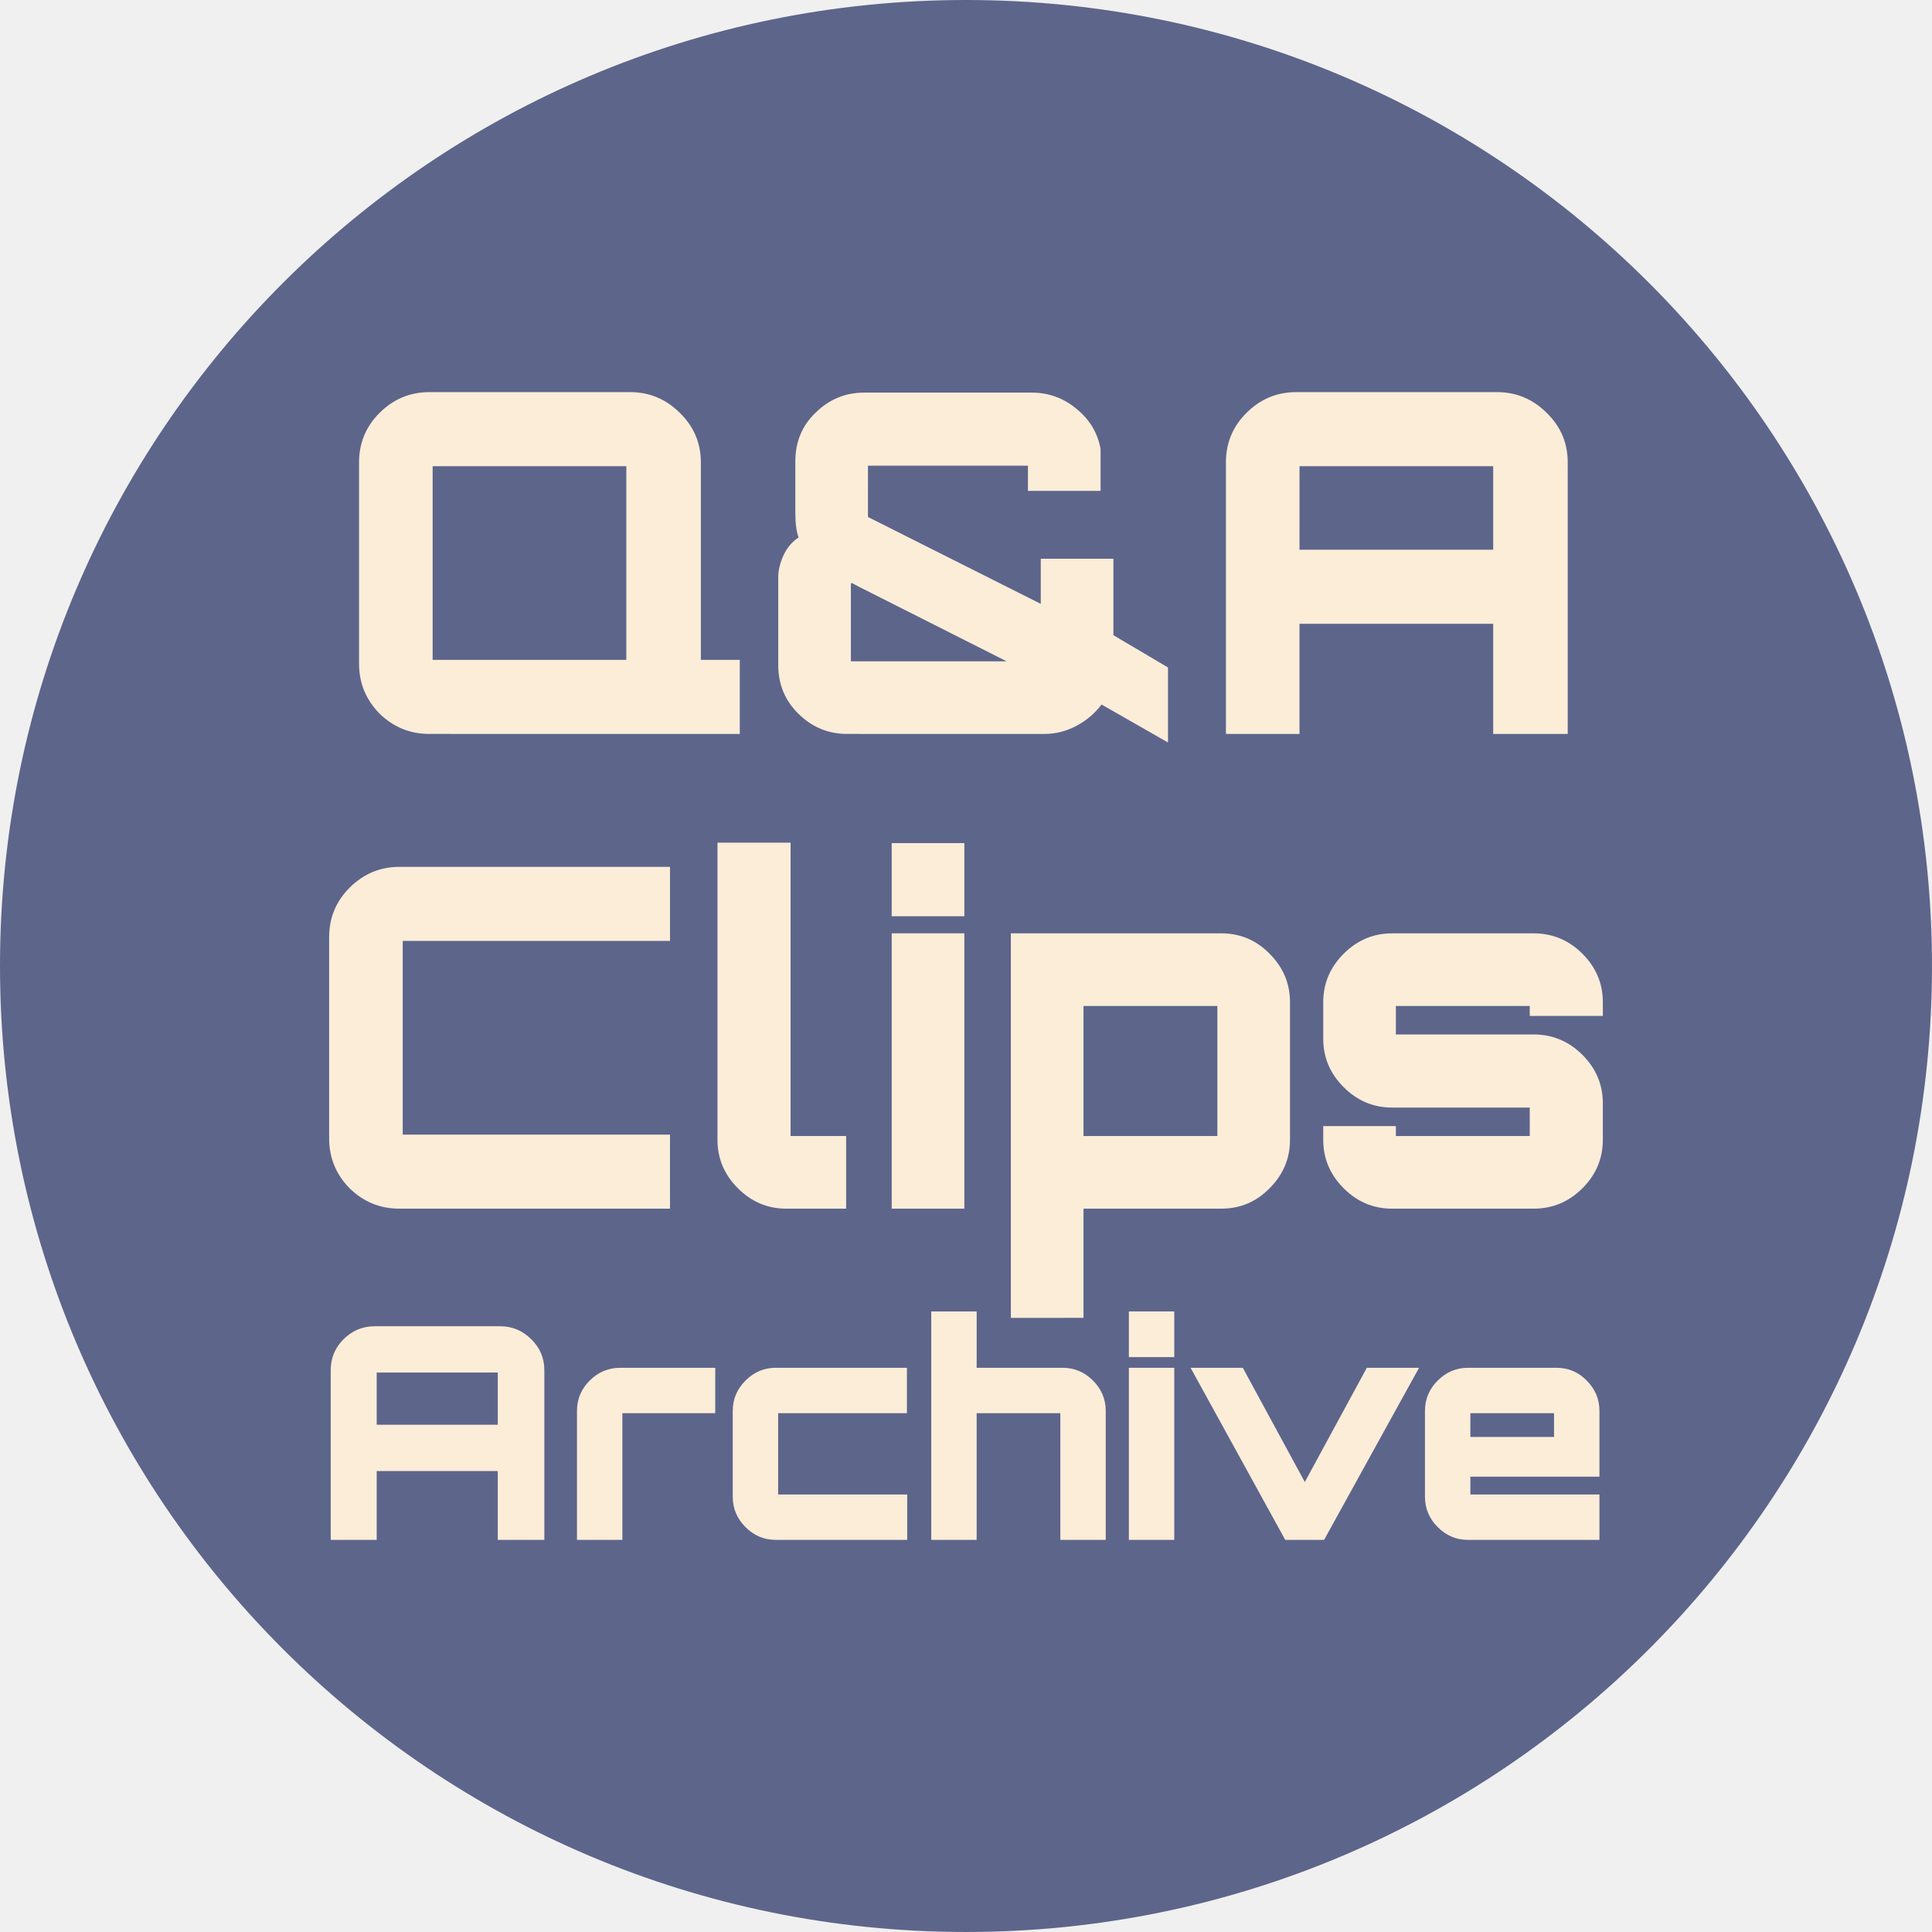
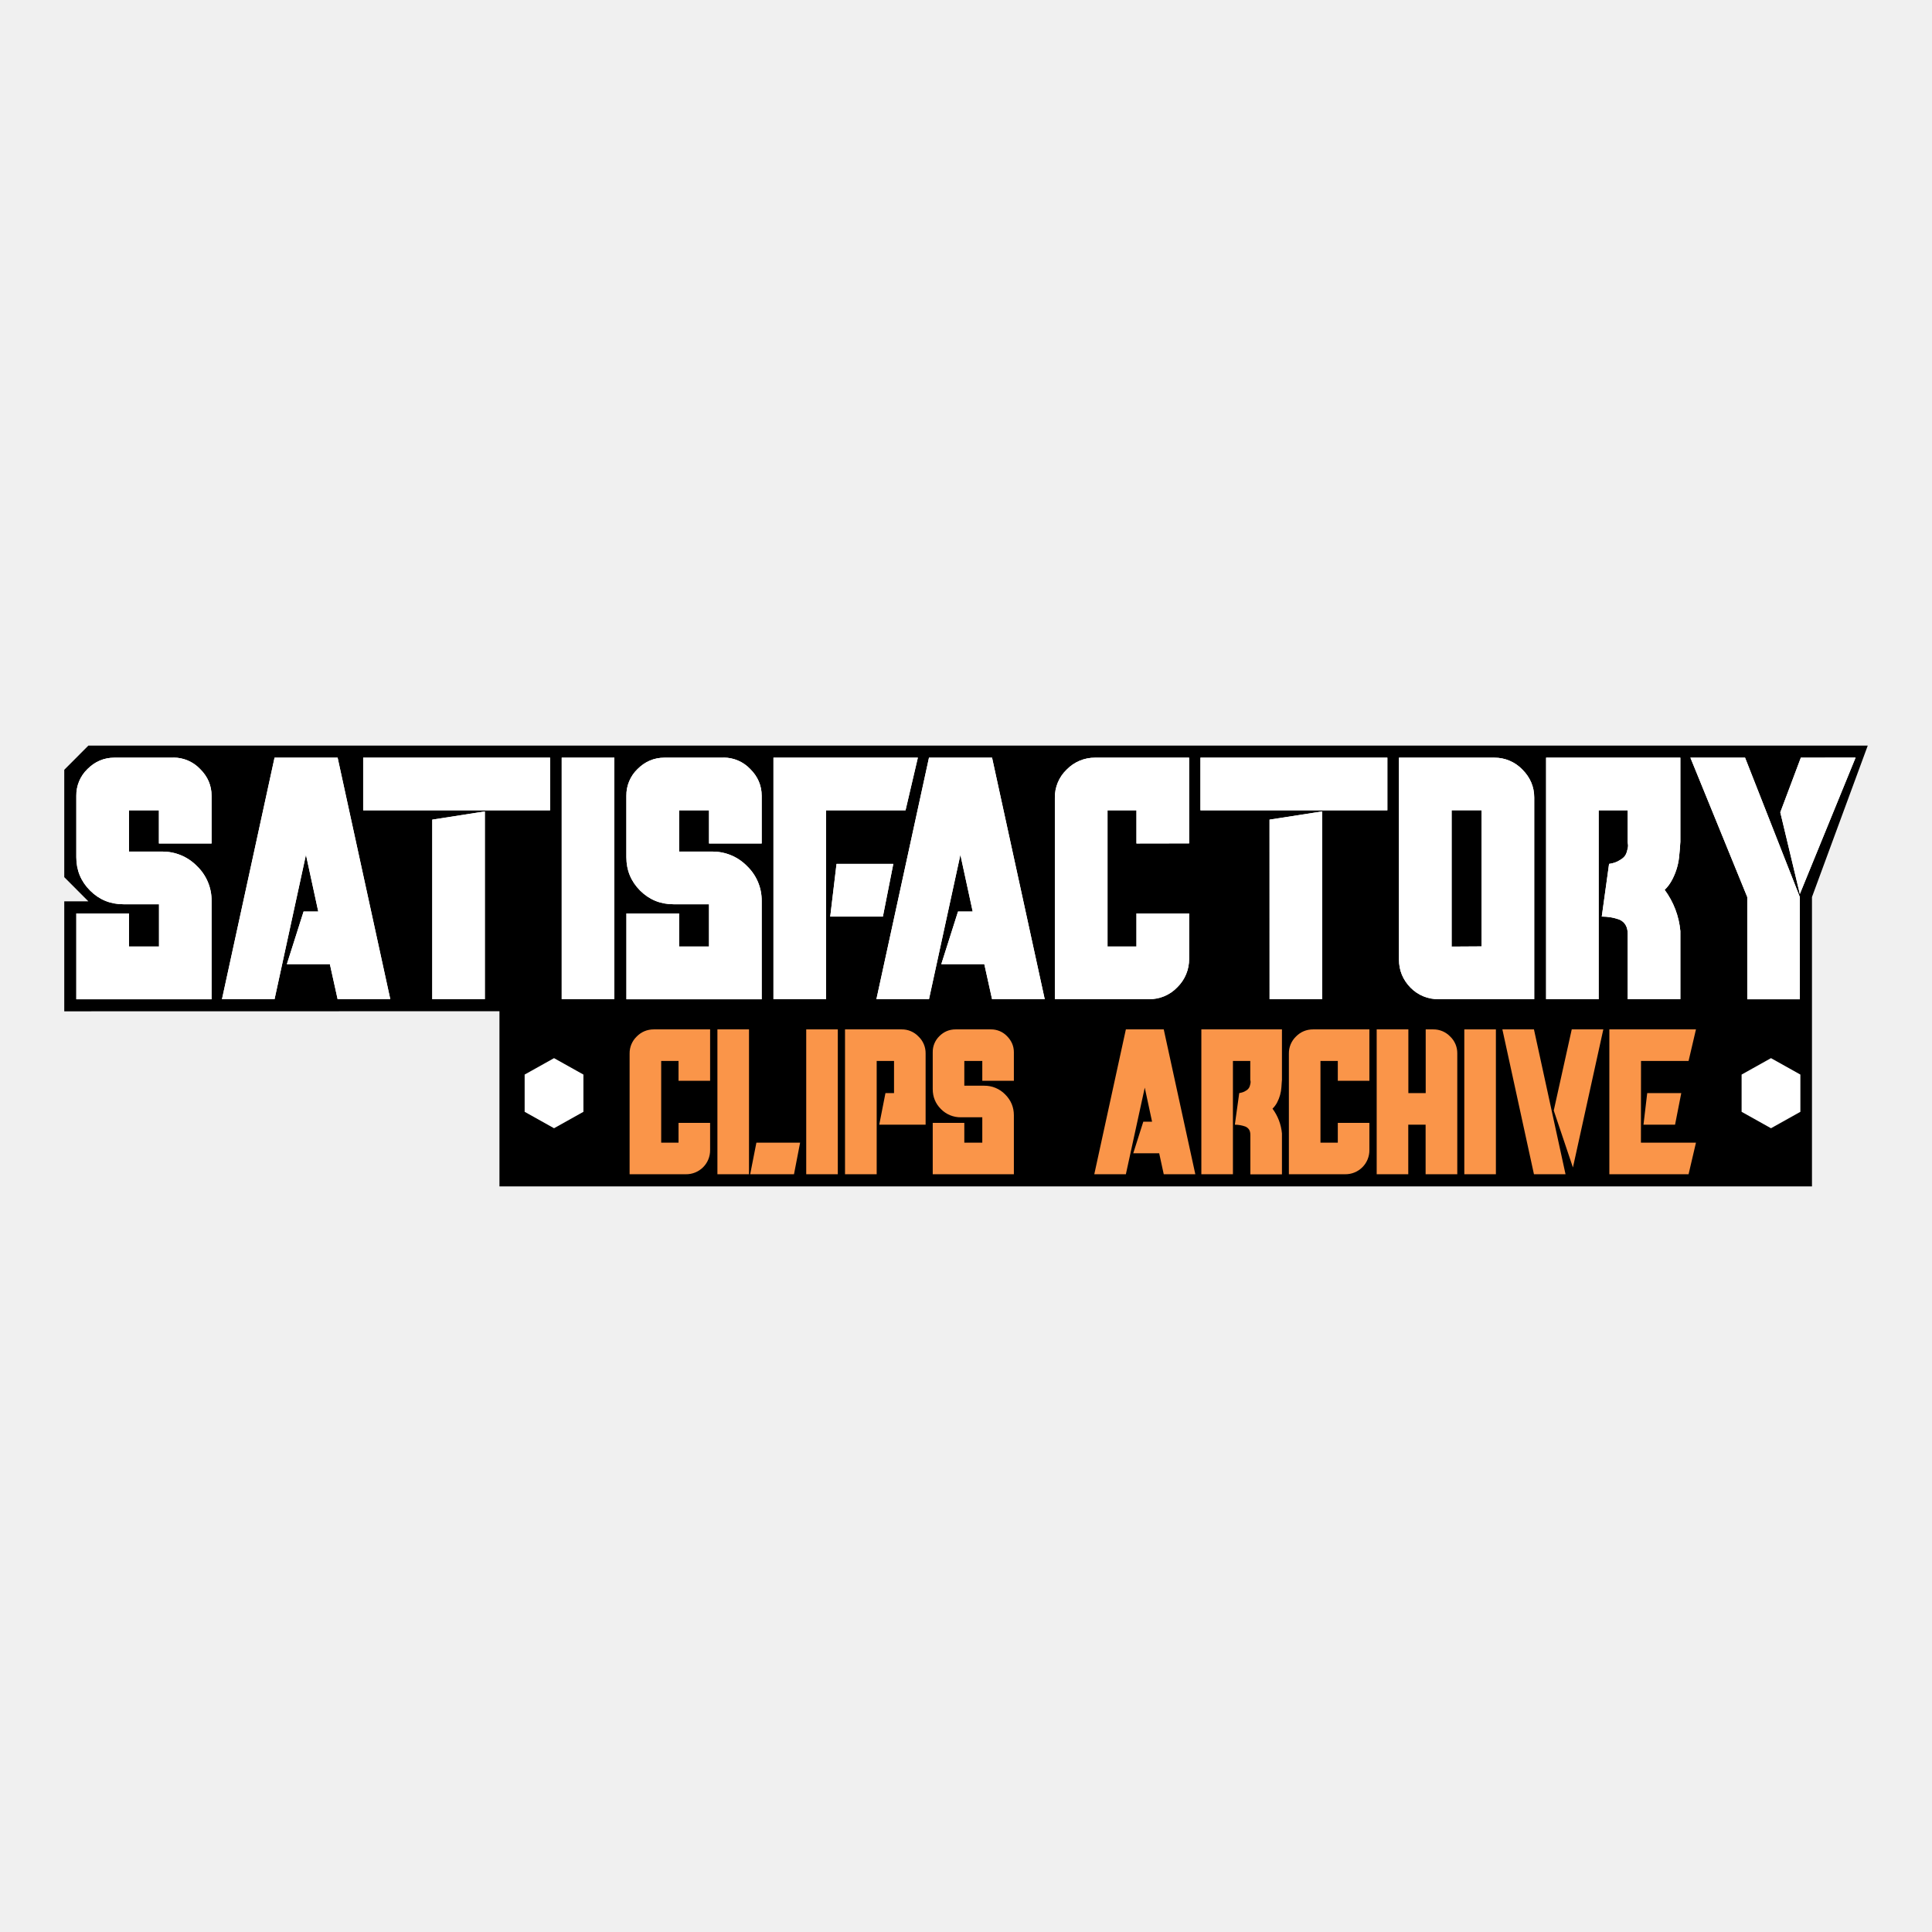
- <svg xmlns="http://www.w3.org/2000/svg" width="800" height="800" viewBox="0 0 211.667 211.667" version="1.1" id="svg8">
-   <defs id="defs2">
-     <rect x="0" y="0" width="211.667" height="211.667" id="rect856" />
+ <svg xmlns="http://www.w3.org/2000/svg" xmlns:xlink="http://www.w3.org/1999/xlink" width="800" height="800" viewBox="0 0 211.67 211.67">
+   <defs>
+     <symbol id="a">
+       <path fill="#fff" stroke-linejoin="bevel" stroke-width="4.23" d="M19 83.01h-6.46c-1.16 0-2.14.43-2.96 1.25a4 4 0 0 0-1.22 2.93v6.72c0 1.43.5 2.65 1.51 3.66 1 1 2.22 1.5 3.65 1.5h3.9v4.63h-3.29v-3.62H8.36v9.4h14.82V98.7a5.2 5.2 0 0 0-1.59-3.8 5.26 5.26 0 0 0-3.84-1.6h-3.62v-4.52h3.28v3.63h5.77v-5.22c0-1.13-.42-2.11-1.25-2.93A4.02 4.02 0 0 0 19 83z" font-size="26.46" paint-order="stroke markers fill" style="-inkscape-font-specification:Satisfontory" />
+     </symbol>
+     <symbol id="b">
+       <path fill="#fff" stroke-linejoin="bevel" stroke-width="4.23" d="m42.76 109.47-5.77-26.46h-6.91l-5.76 26.46h5.76l3.44-15.82 1.35 6.22h-1.61l-1.83 5.76h4.71l.85 3.84z" font-size="26.46" paint-order="stroke markers fill" style="-inkscape-font-specification:Satisfontory" />
+     </symbol>
+     <symbol id="c">
+       <path fill="#fff" stroke-linejoin="bevel" stroke-width="4.23" d="M47.36 109.47h5.76V88.9l-5.76.9zm-7.57-20.69h20.48v-5.77H39.79Z" font-size="26.46" paint-order="stroke markers fill" style="-inkscape-font-specification:Satisfontory" />
+     </symbol>
+     <symbol id="e">
+       <path fill="#fa9549" stroke-width="4.23" d="M88.33 128.65h3.46v-15.87h-3.46z" font-size="26.46" />
+     </symbol>
+     <symbol id="d">
+       <path fill="#fa9549" stroke-width="4.23" d="M77.8 118.41v-5.63h-6.17c-.73 0-1.37.27-1.87.78a2.54 2.54 0 0 0-.78 1.87v13.22h6.17A2.62 2.62 0 0 0 77.8 126v-2.98h-3.46v2.17h-1.9v-8.95h1.9v2.17z" font-size="26.46" />
+     </symbol>
+     <symbol id="f">
+       <path fill="#fff" stroke-linejoin="bevel" stroke-width="4.23" d="M63.92 117.73v4.08l-3.22 1.8-3.22-1.8v-4.08l3.22-1.8z" font-size="26.46" paint-order="stroke markers fill" style="-inkscape-font-specification:Satisfontory" />
+     </symbol>
  </defs>
-   <g id="layer1">
-     <circle style="fill:#5d658b;stroke:none;stroke-width:1.058;stroke-linecap:round;paint-order:markers stroke fill;fill-opacity:1" id="path852" cx="105.833" cy="105.833" r="105.833" />
-     <g aria-label="Q&amp;A Clips Archive" id="text844" style="font-size:32.507px;line-height:1;font-family:Orbitron;-inkscape-font-specification:Orbitron;letter-spacing:0px;word-spacing:0px;fill:#fbedd8;fill-opacity:1;stroke:none;stroke-width:0.529;stroke-miterlimit:4;stroke-dasharray:none;stroke-opacity:1">
-       <path d="m 47.034,80.408 q -3.173,0 -5.461,-2.236 -2.236,-2.289 -2.236,-5.461 V 50.658 q 0,-3.173 2.236,-5.409 2.289,-2.289 5.461,-2.289 h 22.001 q 3.173,0 5.461,2.289 2.289,2.236 2.289,5.409 V 72.295 h 4.265 v 8.114 z m 2.08,-8.114 h 17.788 q 1.716,0 1.716,0 0,0 0,-1.716 V 52.79 q 0,-1.716 0,-1.716 0,0 -1.716,0 H 49.115 q -1.716,0 -1.716,0 0,0 0,1.716 V 70.578 q 0,1.716 0,1.716 0,0 1.716,0 z" style="font-style:normal;font-variant:normal;font-weight:900;font-stretch:normal;font-size:52.011px;font-family:Orbitron;-inkscape-font-specification:'Orbitron Heavy';text-align:center;text-anchor:middle;fill:#fbedd8;fill-opacity:1;stroke:none;stroke-width:0.529;stroke-miterlimit:4;stroke-dasharray:none;stroke-opacity:1" id="path1028" />
-       <path d="m 92.804,80.408 q -3.069,0 -5.305,-2.184 -2.236,-2.184 -2.236,-5.357 v -9.622 q 0,-1.144 0.572,-2.393 0.572,-1.248 1.664,-1.976 -0.364,-0.884 -0.364,-2.757 v -5.565 q 0,-3.225 2.236,-5.357 2.236,-2.184 5.305,-2.184 h 18.36 q 2.757,0 4.889,1.768 2.184,1.768 2.653,4.421 v 4.577 h -7.958 v -1.04 q 0,-1.716 0,-1.716 0,0 -1.716,0 H 96.809 q -1.716,0 -1.716,0 0,0 0,1.716 v 3.901 l 18.932,9.518 V 61.216 h 7.958 v 8.374 l 5.981,3.537 v 8.218 l -7.282,-4.161 q -1.092,1.456 -2.757,2.341 -1.664,0.884 -3.485,0.884 z m 2.08,-7.958 h 13.315 q 1.3,0 1.04,0 -0.26,0 1.04,0 L 94.105,64.285 93.325,63.869 q -0.104,0 -0.104,0.208 0,0.208 0,2.236 v 4.109 q 0,2.028 0,2.028 0,0 1.664,0 z" style="font-style:normal;font-variant:normal;font-weight:900;font-stretch:normal;font-size:52.011px;font-family:Orbitron;-inkscape-font-specification:'Orbitron Heavy';text-align:center;text-anchor:middle;fill:#fbedd8;fill-opacity:1;stroke:none;stroke-width:0.529;stroke-miterlimit:4;stroke-dasharray:none;stroke-opacity:1" id="path1030" />
-       <path d="M 134.31,80.408 V 50.658 q 0,-3.173 2.236,-5.409 2.288,-2.289 5.461,-2.289 h 22.001 q 3.173,0 5.461,2.289 2.289,2.236 2.289,5.409 v 29.751 h -8.166 V 68.342 h -21.221 v 12.067 z m 8.062,-20.18 h 21.221 v -7.438 q 0,-1.716 0,-1.716 0,0 -1.716,0 h -17.788 q -1.716,0 -1.716,0 0,0 0,1.716 z" style="font-style:normal;font-variant:normal;font-weight:900;font-stretch:normal;font-size:52.011px;font-family:Orbitron;-inkscape-font-specification:'Orbitron Heavy';text-align:center;text-anchor:middle;fill:#fbedd8;fill-opacity:1;stroke:none;stroke-width:0.529;stroke-miterlimit:4;stroke-dasharray:none;stroke-opacity:1" id="path1032" />
-       <path d="m 43.758,132.42 q -3.173,0 -5.461,-2.236 -2.236,-2.289 -2.236,-5.461 v -22.053 q 0,-3.173 2.236,-5.409 2.289,-2.289 5.461,-2.289 h 29.647 v 8.114 H 45.838 q -1.716,0 -1.716,0 0,0 0,1.716 v 17.788 q 0,1.716 0,1.716 0,0 1.716,0 h 27.566 v 8.114 z" style="font-style:normal;font-variant:normal;font-weight:900;font-stretch:normal;font-size:52.011px;font-family:Orbitron;-inkscape-font-specification:'Orbitron Heavy';text-align:center;text-anchor:middle;fill:#fbedd8;fill-opacity:1;stroke:none;stroke-width:0.529;stroke-miterlimit:4;stroke-dasharray:none;stroke-opacity:1" id="path1034" />
-       <path d="m 86.147,132.42 q -3.069,0 -5.305,-2.236 -2.236,-2.236 -2.236,-5.305 V 92.319 h 8.01 v 30.427 q 0,1.716 0,1.716 0,0 1.716,0 h 4.369 v 7.958 z" style="font-style:normal;font-variant:normal;font-weight:900;font-stretch:normal;font-size:52.011px;font-family:Orbitron;-inkscape-font-specification:'Orbitron Heavy';text-align:center;text-anchor:middle;fill:#fbedd8;fill-opacity:1;stroke:none;stroke-width:0.529;stroke-miterlimit:4;stroke-dasharray:none;stroke-opacity:1" id="path1036" />
-       <path d="m 97.694,132.42 v -30.167 h 7.958 v 30.167 z m 0,-32.039 v -8.01 h 7.958 v 8.01 z" style="font-style:normal;font-variant:normal;font-weight:900;font-stretch:normal;font-size:52.011px;font-family:Orbitron;-inkscape-font-specification:'Orbitron Heavy';text-align:center;text-anchor:middle;fill:#fbedd8;fill-opacity:1;stroke:none;stroke-width:0.529;stroke-miterlimit:4;stroke-dasharray:none;stroke-opacity:1" id="path1038" />
-       <path d="m 110.748,144.383 v -42.129 h 23.041 q 3.121,0 5.305,2.236 2.236,2.236 2.236,5.305 v 15.083 q 0,3.069 -2.236,5.305 -2.184,2.236 -5.305,2.236 h -15.083 v 11.963 z m 9.674,-19.92 h 11.234 q 1.716,0 1.716,0 0,0 0,-1.716 v -10.818 q 0,-1.716 0,-1.716 0,0 -1.716,0 h -11.234 q -1.716,0 -1.716,0 0,0 0,1.716 v 10.818 q 0,1.716 0,1.716 0,0 1.716,0 z" style="font-style:normal;font-variant:normal;font-weight:900;font-stretch:normal;font-size:52.011px;font-family:Orbitron;-inkscape-font-specification:'Orbitron Heavy';text-align:center;text-anchor:middle;fill:#fbedd8;fill-opacity:1;stroke:none;stroke-width:0.529;stroke-miterlimit:4;stroke-dasharray:none;stroke-opacity:1" id="path1040" />
-       <path d="m 152.513,132.42 q -3.069,0 -5.305,-2.236 -2.236,-2.236 -2.236,-5.305 v -1.508 h 7.958 v 0.26 q 0,0.832 0,0.832 0,0 0.832,0 h 13.003 q 0.832,0 0.832,0 0,0 0,-0.832 v -1.456 q 0,-0.832 0,-0.832 0,0 -0.832,0 h -14.251 q -3.069,0 -5.305,-2.236 -2.236,-2.236 -2.236,-5.305 v -4.005 q 0,-3.069 2.236,-5.305 2.236,-2.236 5.305,-2.236 h 15.499 q 3.121,0 5.357,2.236 2.236,2.236 2.236,5.305 v 1.508 h -8.01 v -0.26 q 0,-0.832 0,-0.832 0,0 -0.832,0 h -13.003 q -0.832,0 -0.832,0 0,0 0,0.832 v 1.456 q 0,0.832 0,0.832 0,0 0.832,0 h 14.251 q 3.121,0 5.357,2.236 2.236,2.236 2.236,5.305 v 4.005 q 0,3.069 -2.236,5.305 -2.236,2.236 -5.357,2.236 z" style="font-style:normal;font-variant:normal;font-weight:900;font-stretch:normal;font-size:52.011px;font-family:Orbitron;-inkscape-font-specification:'Orbitron Heavy';text-align:center;text-anchor:middle;fill:#fbedd8;fill-opacity:1;stroke:none;stroke-width:0.529;stroke-miterlimit:4;stroke-dasharray:none;stroke-opacity:1" id="path1042" />
-       <path d="m 36.233,168.707 v -18.594 q 0,-1.983 1.398,-3.381 1.43,-1.43 3.413,-1.43 h 13.751 q 1.983,0 3.413,1.43 1.43,1.398 1.43,3.381 v 18.594 h -5.104 v -7.542 H 41.271 v 7.542 z M 41.271,156.094 h 13.263 v -4.649 q 0,-1.073 0,-1.073 0,0 -1.073,0 H 42.344 q -1.073,0 -1.073,0 0,0 0,1.073 z" style="font-style:normal;font-variant:normal;font-weight:900;font-stretch:normal;font-family:Orbitron;-inkscape-font-specification:'Orbitron Heavy';text-align:center;text-anchor:middle;fill:#fbedd8;fill-opacity:1;stroke:none;stroke-width:0.529;stroke-miterlimit:4;stroke-dasharray:none;stroke-opacity:1" id="path1044" />
-       <path d="m 63.213,168.707 v -14.141 q 0,-1.918 1.398,-3.316 1.398,-1.398 3.348,-1.398 h 10.402 v 4.974 h -9.102 q -1.073,0 -1.073,0 0,0 0,1.073 v 12.808 z" style="font-style:normal;font-variant:normal;font-weight:900;font-stretch:normal;font-family:Orbitron;-inkscape-font-specification:'Orbitron Heavy';text-align:center;text-anchor:middle;fill:#fbedd8;fill-opacity:1;stroke:none;stroke-width:0.529;stroke-miterlimit:4;stroke-dasharray:none;stroke-opacity:1" id="path1046" />
-       <path d="m 84.993,168.707 q -1.918,0 -3.316,-1.398 -1.398,-1.398 -1.398,-3.316 v -9.427 q 0,-1.918 1.398,-3.316 1.398,-1.398 3.316,-1.398 h 14.368 v 4.974 H 86.326 q -1.073,0 -1.073,0 0,0 0,1.073 v 6.761 q 0,1.073 0,1.073 0,0 1.073,0 h 13.068 v 4.974 z" style="font-style:normal;font-variant:normal;font-weight:900;font-stretch:normal;font-family:Orbitron;-inkscape-font-specification:'Orbitron Heavy';text-align:center;text-anchor:middle;fill:#fbedd8;fill-opacity:1;stroke:none;stroke-width:0.529;stroke-miterlimit:4;stroke-dasharray:none;stroke-opacity:1" id="path1048" />
-       <path d="m 102.027,168.707 v -25.03 h 4.974 v 6.176 h 9.427 q 1.918,0 3.316,1.398 1.398,1.398 1.398,3.316 v 14.141 h -4.974 v -12.808 q 0,-1.073 0,-1.073 0,0 -1.073,0 h -7.022 q -1.073,0 -1.073,0 0,0 0,1.073 v 12.808 z" style="font-style:normal;font-variant:normal;font-weight:900;font-stretch:normal;font-family:Orbitron;-inkscape-font-specification:'Orbitron Heavy';text-align:center;text-anchor:middle;fill:#fbedd8;fill-opacity:1;stroke:none;stroke-width:0.529;stroke-miterlimit:4;stroke-dasharray:none;stroke-opacity:1" id="path1050" />
-       <path d="m 123.676,168.707 v -18.854 h 4.974 v 18.854 z m 0,-20.024 v -5.006 h 4.974 v 5.006 z" style="font-style:normal;font-variant:normal;font-weight:900;font-stretch:normal;font-family:Orbitron;-inkscape-font-specification:'Orbitron Heavy';text-align:center;text-anchor:middle;fill:#fbedd8;fill-opacity:1;stroke:none;stroke-width:0.529;stroke-miterlimit:4;stroke-dasharray:none;stroke-opacity:1" id="path1052" />
-       <path d="m 140.808,168.707 -10.37,-18.854 h 5.721 l 6.794,12.515 6.794,-12.515 h 5.721 l -10.402,18.854 z" style="font-style:normal;font-variant:normal;font-weight:900;font-stretch:normal;font-family:Orbitron;-inkscape-font-specification:'Orbitron Heavy';text-align:center;text-anchor:middle;fill:#fbedd8;fill-opacity:1;stroke:none;stroke-width:0.529;stroke-miterlimit:4;stroke-dasharray:none;stroke-opacity:1" id="path1054" />
-       <path d="m 160.832,168.707 q -1.918,0 -3.316,-1.398 -1.398,-1.398 -1.398,-3.316 v -9.427 q 0,-1.918 1.398,-3.316 1.398,-1.398 3.316,-1.398 h 9.687 q 1.95,0 3.316,1.398 1.398,1.398 1.398,3.316 v 7.217 h -14.141 v 0.878 q 0,1.073 0,1.073 0,0 1.073,0 h 13.068 v 4.974 z m 0.26,-11.28 h 9.167 v -1.528 q 0,-1.073 0,-1.073 0,0 -1.073,0 h -7.022 q -1.073,0 -1.073,0 0,0 0,1.073 z" style="font-style:normal;font-variant:normal;font-weight:900;font-stretch:normal;font-family:Orbitron;-inkscape-font-specification:'Orbitron Heavy';text-align:center;text-anchor:middle;fill:#fbedd8;fill-opacity:1;stroke:none;stroke-width:0.529;stroke-miterlimit:4;stroke-dasharray:none;stroke-opacity:1" id="path1056" />
-     </g>
-   </g>
+   <path d="M7.04 110.8V98.75h2.64L7.04 96.1V84.34l2.64-2.65h194.95l-6.11 16.59v31.7H54.72v-19.19z" />
+   <path fill="#fff" d="M19 83.01h-6.46c-1.16 0-2.14.43-2.96 1.25a4 4 0 0 0-1.22 2.93v6.72c0 1.43.5 2.65 1.51 3.66 1 1 2.22 1.5 3.65 1.5h3.9v4.63h-3.29v-3.62H8.36v9.4h14.82V98.7a5.2 5.2 0 0 0-1.59-3.8 5.26 5.26 0 0 0-3.84-1.6h-3.62v-4.52h3.28v3.63h5.77v-5.22c0-1.13-.42-2.11-1.25-2.93A4.02 4.02 0 0 0 19 83zm23.76 26.46-5.77-26.46h-6.91l-5.76 26.46h5.76l3.44-15.82 1.35 6.22h-1.61l-1.83 5.76h4.71l.85 3.84zm4.6 0h5.76V88.9l-5.76.9zm-7.57-20.69h20.48v-5.77H39.79Zm21.75 20.69h5.77V83.01h-5.77zm17.73-26.46H72.8c-1.16 0-2.14.43-2.96 1.25a4 4 0 0 0-1.22 2.93v6.72c0 1.43.5 2.65 1.5 3.66 1.01 1 2.23 1.5 3.66 1.5h3.89v4.63H74.4v-3.62h-5.77v9.4h14.82V98.7a5.2 5.2 0 0 0-1.6-3.8 5.26 5.26 0 0 0-3.83-1.6H74.4v-4.52h3.28v3.63h5.77v-5.22c0-1.13-.43-2.11-1.25-2.93A4.02 4.02 0 0 0 79.27 83zm11.24 0h-5.77v26.46h5.77V88.78h8.7l1.35-5.77zm.45 17.41h5.77l1.14-5.77h-6.22zm23.5 9.05-5.77-26.46h-6.91l-5.76 26.46h5.76l3.44-15.82 1.35 6.22h-1.61l-1.83 5.76h4.71l.85 3.84zm15.82-17.07v-9.39h-10.3a4.3 4.3 0 0 0-3.11 1.3 4.2 4.2 0 0 0-1.3 3.12v22.04h10.3a4.2 4.2 0 0 0 3.11-1.3 4.3 4.3 0 0 0 1.3-3.12v-4.97h-5.77v3.62h-3.17V88.78h3.17v3.63zm8.82 17.07h5.76V88.9l-5.77.9zm-7.58-20.69H152v-5.77h-20.48zm32.2-5.77h-10.45v22.1c0 1.21.43 2.24 1.27 3.1a4.21 4.21 0 0 0 3.1 1.26h10.45v-22.1c0-1.18-.45-2.21-1.3-3.06a4.22 4.22 0 0 0-3.07-1.3zm-4.68 20.7V88.77h3.28v14.92zm23.34-6.22c.34-.32.63-.72.87-1.2a6.94 6.94 0 0 0 .74-2.7c.05-.47.08-.79.08-.95 0-.15.03-.29.03-.4v-9.23h-14.71v26.46h5.76V88.78h3.18v3.47l.02.2c.03.14.03.3-.02.51-.05.21-.1.45-.21.66-.1.21-.32.43-.64.61-.32.21-.71.35-1.19.42l-.8 5.77a5.74 5.74 0 0 1 1.91.32c.3.13.53.32.69.58.16.27.24.58.24.98v7.17h5.77v-7.46a8.95 8.95 0 0 0-1.72-4.52zm2.82-14.48 6.23 15.27v11.2h5.76v-11.2l-6-15.27Zm12.1 0L195.05 89l2.14 8.95L203.3 83z" aria-label="Satisfactory" font-size="26.46" paint-order="stroke markers fill" style="-inkscape-font-specification:Satisfontory" />
+   <path fill="#fff" d="M61.54 109.47h5.77V83.01h-5.77z" font-size="26.46" paint-order="stroke markers fill" style="-inkscape-font-specification:Satisfontory" />
+   <use xlink:href="#a" width="100%" height="100%" transform="translate(60.27)" />
+   <path fill="#fff" d="M90.51 83.01h-5.77v26.46h5.77V88.78h8.7l1.35-5.77zm.45 17.41h5.77l1.14-5.77h-6.22z" font-size="26.46" paint-order="stroke markers fill" style="-inkscape-font-specification:Satisfontory" />
+   <use xlink:href="#b" width="100%" height="100%" transform="translate(71.7)" />
+   <path fill="#fff" d="M130.28 92.4v-9.39h-10.3a4.3 4.3 0 0 0-3.11 1.3 4.2 4.2 0 0 0-1.3 3.12v22.04h10.3a4.2 4.2 0 0 0 3.11-1.3 4.3 4.3 0 0 0 1.3-3.12v-4.97h-5.77v3.62h-3.17V88.78h3.17v3.63z" font-size="26.46" paint-order="stroke markers fill" style="-inkscape-font-specification:Satisfontory" />
+   <use xlink:href="#c" width="100%" height="100%" transform="translate(91.73)" />
+   <path fill="#fff" d="M163.72 83.01h-10.45v22.1c0 1.21.43 2.24 1.27 3.1a4.21 4.21 0 0 0 3.1 1.26h10.45v-22.1c0-1.18-.45-2.21-1.3-3.06a4.22 4.22 0 0 0-3.07-1.3zm-4.68 20.7V88.77h3.28v14.92zm23.34-6.22c.34-.32.63-.72.87-1.2a6.94 6.94 0 0 0 .74-2.7c.05-.47.08-.79.08-.95 0-.15.03-.29.03-.4v-9.23h-14.71v26.46h5.76V88.78h3.18v3.47l.02.2c.03.14.03.3-.02.51-.05.21-.1.45-.21.66-.1.21-.32.43-.64.61-.32.21-.71.35-1.19.42l-.8 5.77a5.74 5.74 0 0 1 1.91.32c.3.13.53.32.69.58.16.27.24.58.24.98v7.17h5.77v-7.46a8.95 8.95 0 0 0-1.72-4.52zm2.82-14.48 6.23 15.27v11.2h5.76v-11.2l-6-15.27Zm12.1 0L195.05 89l2.14 8.95L203.3 83z" font-size="26.46" paint-order="stroke markers fill" style="-inkscape-font-specification:Satisfontory" />
+   <path fill="#fa9549" d="M78.6 128.65h3.46v-15.87H78.6zm4.27-3.46-.68 3.46h4.8l.67-3.46zm15.91-12.41h-6.2v15.87h3.47v-12.41h1.9v3.52h-.94l-.68 3.46h5.08v-7.82a2.5 2.5 0 0 0-.78-1.84 2.5 2.5 0 0 0-1.85-.78zm9.79 0h-3.87c-.7 0-1.29.25-1.78.74a2.4 2.4 0 0 0-.73 1.77v4.03c0 .86.3 1.59.9 2.19a3 3 0 0 0 2.2.9h2.33v2.78h-1.97v-2.17h-3.46v5.63h8.89v-6.46c0-.89-.32-1.65-.95-2.28a3.15 3.15 0 0 0-2.3-.96h-2.18v-2.71h1.97v2.17h3.46v-3.12c0-.69-.26-1.27-.75-1.77a2.41 2.41 0 0 0-1.76-.74zm22.39 15.87-3.46-15.87h-4.15l-3.46 15.87h3.46l2.07-9.49.8 3.73h-.96l-1.1 3.46H127l.5 2.3zm8.46-7.19c.2-.19.38-.43.52-.71a4.16 4.16 0 0 0 .45-1.62l.04-.57.02-.24v-5.54h-8.83v15.87h3.46v-12.41h1.9v2.08l.03.13c.01.08.01.17-.02.3-.03.12-.06.27-.13.4a.94.94 0 0 1-.38.36c-.19.13-.43.2-.71.25l-.48 3.46a3.45 3.45 0 0 1 1.14.2.9.9 0 0 1 .42.34c.1.16.14.35.14.6v4.3h3.46v-4.48a5.37 5.37 0 0 0-1.03-2.71z" font-size="26.46" />
+   <use xlink:href="#d" width="100%" height="100%" transform="translate(72.23)" />
+   <path fill="#fa9549" d="M157.02 112.78h-.82v6.98h-1.9v-6.98h-3.47v15.87h3.46v-5.43h1.9v5.43h3.47V115.4a2.5 2.5 0 0 0-.78-1.84 2.53 2.53 0 0 0-1.86-.78z" font-size="26.46" />
+   <use xlink:href="#e" width="100%" height="100%" transform="translate(72.1)" />
+   <path fill="#fa9549" d="m172.2 112.78-1.97 8.89 2.1 6.24 3.33-15.13zm-7.6 0 3.46 15.87h3.46l-3.46-15.87zm15.19 3.46H185l.81-3.46h-9.49v15.87H185l.81-3.46h-6.03zm3.73 6.98.68-3.46h-3.73l-.41 3.46z" font-size="26.46" />
+   <use xlink:href="#f" width="100%" height="100%" transform="translate(133.33)" />
+   <use xlink:href="#a" />
+   <use xlink:href="#b" />
+   <use xlink:href="#c" />
+   <use xlink:href="#e" />
+   <use xlink:href="#d" />
+   <use xlink:href="#f" />
</svg>
